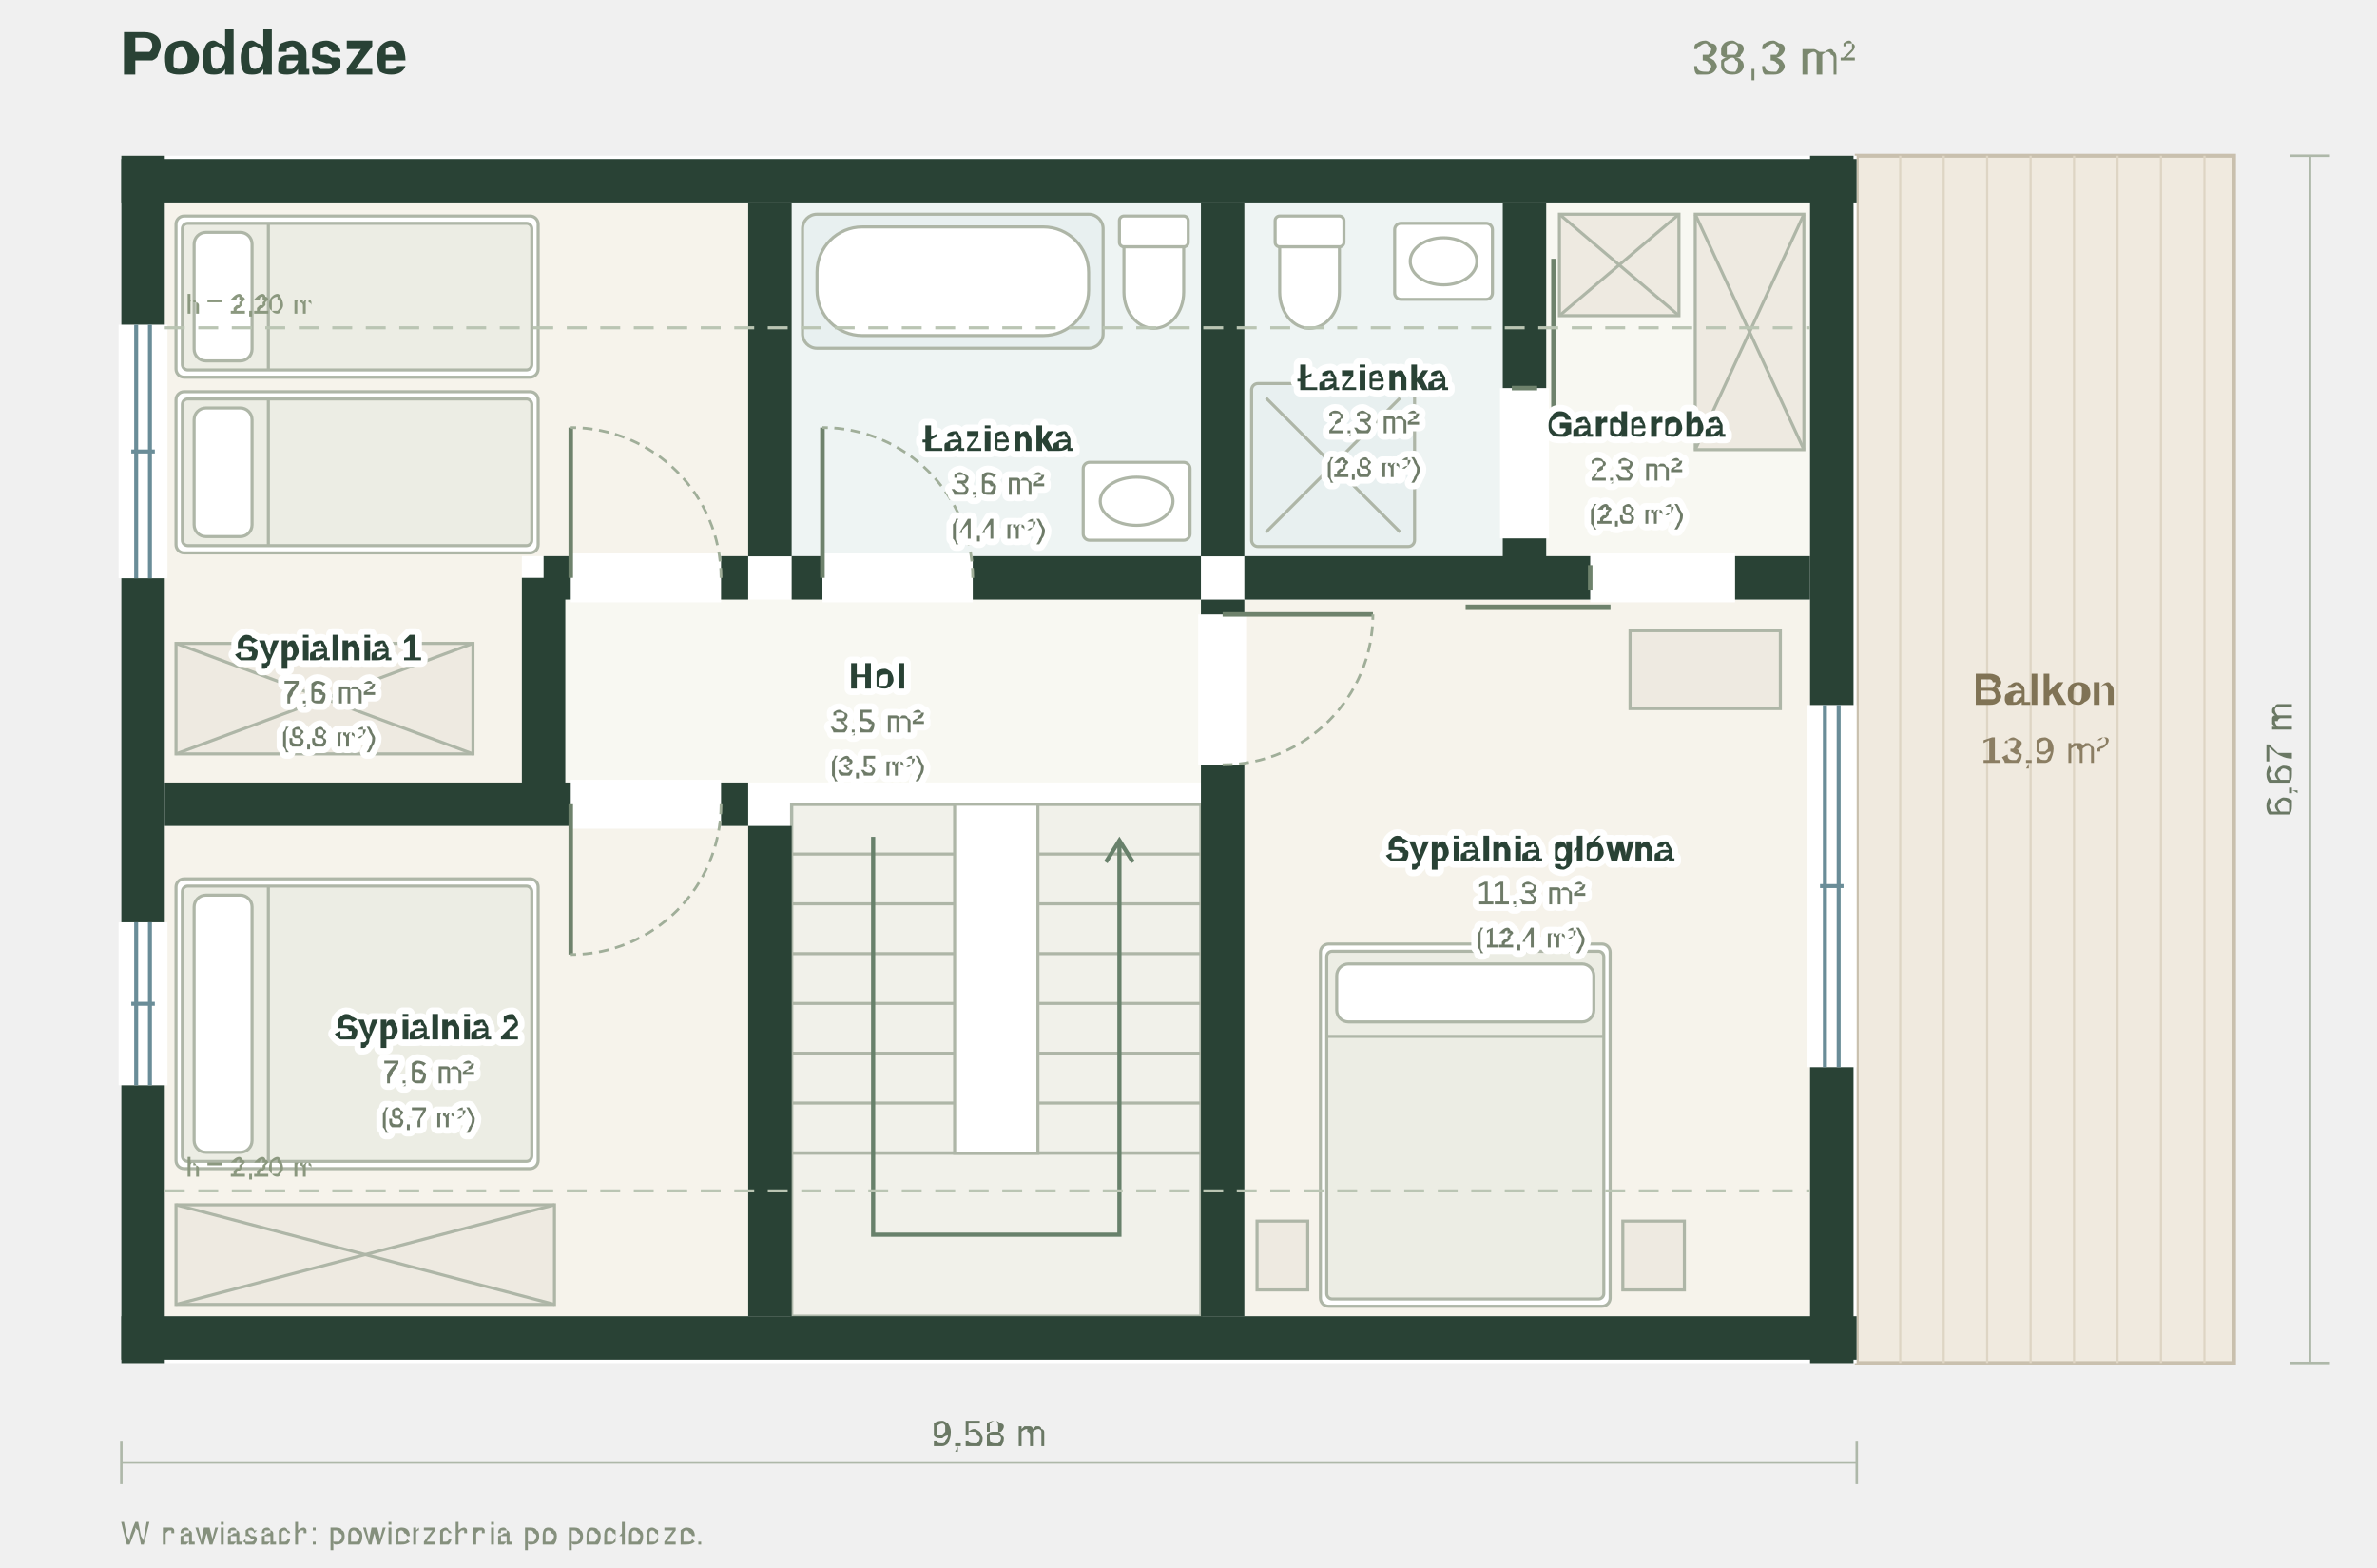
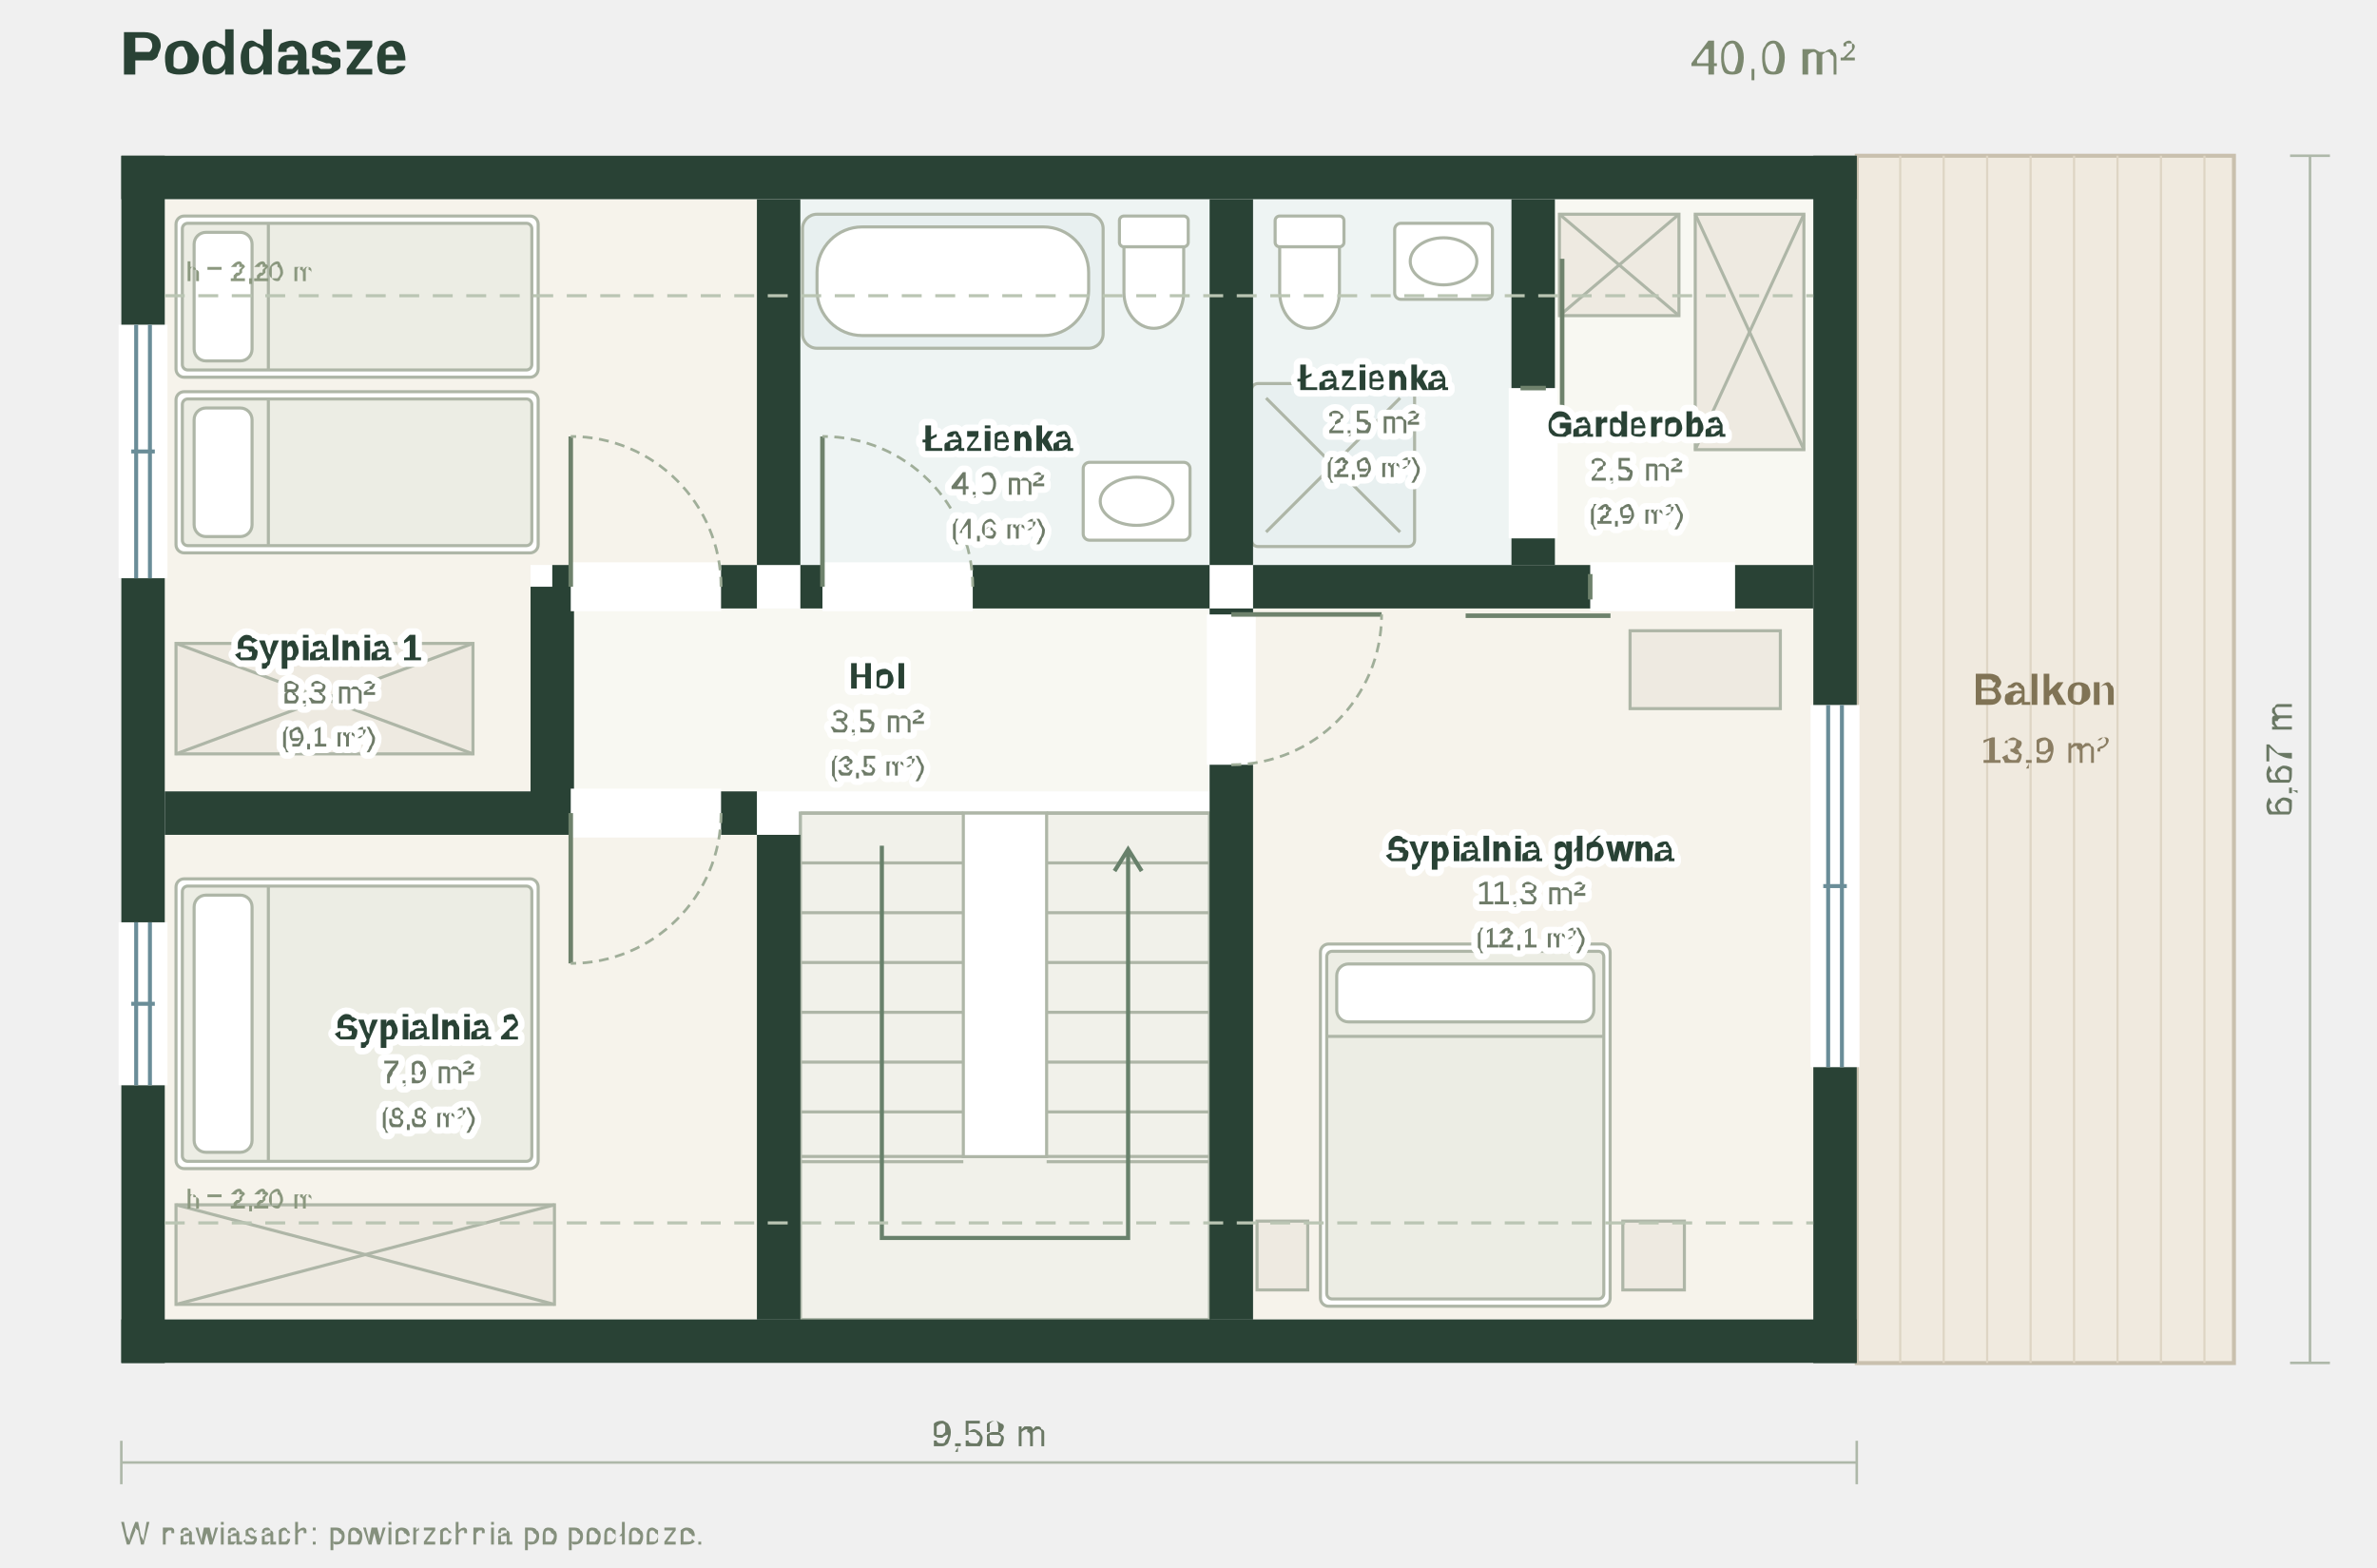
<svg xmlns="http://www.w3.org/2000/svg" role="img" aria-labelledby="plan-title plan-desc" viewBox="-5.462 -4.193 13.127 8.657" style="display:block;width:100%;height:auto;background:#fff;font-family:Arial,Helvetica,sans-serif">
  <style>.furniture{fill:#fff;stroke:#aeb6a7;stroke-width:.017}.glass{stroke:#6a8d98;stroke-width:.022}.door{stroke:#6e826c;stroke-width:.025}.swing{stroke:#a0ae99;stroke-width:.015;fill:none;stroke-dasharray:.055 .036}.label{fill:#294235;font-size:.196px;font-weight:600;paint-order:stroke;stroke:#fff;stroke-width:.072;stroke-linejoin:round;text-anchor:middle}.area{fill:#6e7b68;font-size:.181px;font-weight:400}.dim{stroke:#aeb8a9;stroke-width:.014;fill:#6a7864}.dim text{stroke:none;font-size:.21px}.knee{stroke:#bac5b3;stroke-width:.017;stroke-dasharray:.11 .075;fill:none}</style>
  <text x="-4.792" y="-3.783" fill="#294235" font-size=".34" font-weight="600">Poddasze</text>
-   <text x="4.792" y="-3.783" fill="#7b886f" font-size=".27" text-anchor="end">38,3 m²</text>
+   <text x="4.792" y="-3.783" fill="#7b886f" font-size=".27" text-anchor="end">40,0 m²</text>
  <rect x="4.792" y="-3.333" width="2.083" height="6.667" fill="#f0eadf" stroke="#c9c0ae" stroke-width=".022" />
  <line x1="5.032" y1="-3.333" x2="5.032" y2="3.333" stroke="#ded5c4" stroke-width=".012" />
  <line x1="5.272" y1="-3.333" x2="5.272" y2="3.333" stroke="#ded5c4" stroke-width=".012" />
  <line x1="5.512" y1="-3.333" x2="5.512" y2="3.333" stroke="#ded5c4" stroke-width=".012" />
  <line x1="5.752" y1="-3.333" x2="5.752" y2="3.333" stroke="#ded5c4" stroke-width=".012" />
  <line x1="5.992" y1="-3.333" x2="5.992" y2="3.333" stroke="#ded5c4" stroke-width=".012" />
  <line x1="6.232" y1="-3.333" x2="6.232" y2="3.333" stroke="#ded5c4" stroke-width=".012" />
  <line x1="6.472" y1="-3.333" x2="6.472" y2="3.333" stroke="#ded5c4" stroke-width=".012" />
  <line x1="6.712" y1="-3.333" x2="6.712" y2="3.333" stroke="#ded5c4" stroke-width=".012" />
  <text x="5.833" y="-0.3" fill="#807355" font-size=".24" text-anchor="middle" font-weight="600">Balkon</text>
  <text x="5.833" y="0.02" fill="#8b7e63" font-size=".21" text-anchor="middle">13,9 m²</text>
  <rect x="-4.792" y="-3.333" width="9.583" height="6.667" fill="#fff" />
-   <polygon points="-4.552,-3.075 -1.33,-3.075 -1.33,-1.122 -2.58,-1.122 -2.58,0.128 -4.552,0.128" fill="#f6f3eb" />
-   <polygon points="-4.552,0.368 -1.33,0.368 -1.33,3.075 -4.552,3.075" fill="#f6f3eb" />
-   <polygon points="-1.09,-3.075 1.17,-3.075 1.17,-1.122 -1.09,-1.122" fill="#eef4f3" />
-   <polygon points="1.41,-3.075 2.837,-3.075 2.837,-1.122 1.41,-1.122" fill="#eef4f3" />
-   <polygon points="3.077,-3.075 4.534,-3.075 4.534,-1.122 3.077,-1.122" fill="#f8f8f2" />
-   <polygon points="1.41,-0.882 4.534,-0.882 4.534,3.075 1.41,3.075" fill="#f6f3eb" />
-   <polygon points="-2.34,-0.882 1.17,-0.882 1.17,0.128 -2.34,0.128" fill="#f8f8f2" />
+   <polygon points="-4.552,-3.093 -1.282,-3.093 -1.282,-1.073 -2.532,-1.073 -2.532,0.177 -4.552,0.177" fill="#f6f3eb" />
+   <polygon points="-4.552,0.417 -1.282,0.417 -1.282,3.093 -4.552,3.093" fill="#f6f3eb" />
+   <polygon points="-1.042,-3.093 1.218,-3.093 1.218,-1.073 -1.042,-1.073" fill="#eef4f3" />
+   <polygon points="1.458,-3.093 2.885,-3.093 2.885,-1.073 1.458,-1.073" fill="#eef4f3" />
+   <polygon points="3.125,-3.093 4.552,-3.093 4.552,-1.073 3.125,-1.073" fill="#f8f8f2" />
+   <polygon points="1.458,-0.833 4.552,-0.833 4.552,3.093 1.458,3.093" fill="#f6f3eb" />
+   <polygon points="-2.292,-0.833 1.218,-0.833 1.218,0.177 -2.292,0.177" fill="#f8f8f2" />
  <g class="furniture">
    <rect x="-4.49" y="-3" width="2" height="0.89" rx=".045" fill="#fff" />
    <rect x="-4.455" y="-2.96" width="1.93" height="0.81" rx=".03" fill="#ecede4" />
    <rect x="-4.39" y="-2.91" width="0.32" height="0.71" rx=".065" fill="#fff" />
    <line x1="-3.98" y1="-2.96" x2="-3.98" y2="-2.15" />
    <rect x="-4.49" y="-2.03" width="2" height="0.89" rx=".045" fill="#fff" />
    <rect x="-4.455" y="-1.99" width="1.93" height="0.81" rx=".03" fill="#ecede4" />
    <rect x="-4.39" y="-1.94" width="0.32" height="0.71" rx=".065" fill="#fff" />
    <line x1="-3.98" y1="-1.99" x2="-3.98" y2="-1.18" />
    <rect x="-4.49" y="-0.64" width="1.64" height="0.61" fill="#eeeae1" />
    <line x1="-4.49" y1="-0.64" x2="-2.85" y2="-0.03" />
    <line x1="-2.85" y1="-0.64" x2="-4.49" y2="-0.03" />
    <rect x="-4.49" y="0.66" width="2" height="1.6" rx=".045" fill="#fff" />
    <rect x="-4.455" y="0.7" width="1.93" height="1.52" rx=".03" fill="#ecede4" />
    <rect x="-4.39" y="0.75" width="0.32" height="1.42" rx=".065" fill="#fff" />
    <line x1="-3.98" y1="0.7" x2="-3.98" y2="2.22" />
    <rect x="-4.49" y="2.46" width="2.09" height="0.55" fill="#eeeae1" />
    <line x1="-4.49" y1="2.46" x2="-2.4" y2="3.01" />
    <line x1="-2.4" y1="2.46" x2="-4.49" y2="3.01" />
    <rect x="-1.03" y="-3.01" width="1.66" height="0.74" rx=".08" fill="#e8f0f0" />
    <rect x="-0.95" y="-2.94" width="1.5" height="0.6" rx=".25" fill="#fff" />
    <rect x="0.72" y="-3" width="0.38" height="0.17" rx=".025" fill="#fff" />
    <path d="M0.745,-2.83v.25a.165,.20 0 0 0 .33,0v-.25Z" fill="#fff" />
    <rect x="0.52" y="-1.64" width="0.59" height="0.43" rx=".035" fill="#fff" />
    <ellipse cx="0.815" cy="-1.425" rx="0.201" ry="0.133" />
    <rect x="1.45" y="-2.075" width="0.9" height="0.9" rx=".035" fill="#e8f0f0" />
    <line x1="1.53" y1="-1.995" x2="2.27" y2="-1.255" />
    <line x1="2.27" y1="-1.995" x2="1.53" y2="-1.255" />
    <circle cx="1.9" cy="-1.625" r="0.027" />
    <rect x="1.58" y="-3" width="0.38" height="0.17" rx=".025" fill="#fff" />
    <path d="M1.605,-2.83v.25a.165,.20 0 0 0 .33,0v-.25Z" fill="#fff" />
    <rect x="2.24" y="-2.96" width="0.54" height="0.42" rx=".035" fill="#fff" />
    <ellipse cx="2.51" cy="-2.75" rx="0.184" ry="0.13" />
    <rect x="3.9" y="-3.01" width="0.6" height="1.3" fill="#eeeae1" />
    <line x1="3.9" y1="-3.01" x2="4.5" y2="-1.71" />
    <line x1="4.5" y1="-3.01" x2="3.9" y2="-1.71" />
    <rect x="3.15" y="-3.01" width="0.66" height="0.56" fill="#eeeae1" />
    <line x1="3.15" y1="-3.01" x2="3.81" y2="-2.45" />
    <line x1="3.81" y1="-3.01" x2="3.15" y2="-2.45" />
    <rect x="1.83" y="1.02" width="1.6" height="2" rx=".045" fill="#fff" />
    <rect x="1.865" y="1.06" width="1.53" height="1.92" rx=".03" fill="#ecede4" />
    <rect x="1.92" y="1.13" width="1.42" height="0.32" rx=".065" fill="#fff" />
    <line x1="1.87" y1="1.53" x2="3.39" y2="1.53" />
    <rect x="1.48" y="2.55" width="0.28" height="0.38" fill="#eeeae1" />
    <rect x="3.5" y="2.55" width="0.34" height="0.38" fill="#eeeae1" />
    <rect x="3.54" y="-0.71" width="0.83" height="0.43" fill="#eeeae1" />
  </g>
  <g class="furniture">
-     <rect x="-1.09" y="0.248" width="2.26" height="2.827" fill="#f1f1ea" stroke="#aeb8aa" stroke-width=".018" />
-     <line x1="-1.09" y1="0.248" x2="-0.19" y2="0.248" />
-     <line x1="0.27" y1="0.248" x2="1.17" y2="0.248" />
-     <line x1="-1.09" y1="0.523" x2="-0.19" y2="0.523" />
-     <line x1="0.27" y1="0.523" x2="1.17" y2="0.523" />
-     <line x1="-1.09" y1="0.798" x2="-0.19" y2="0.798" />
-     <line x1="0.27" y1="0.798" x2="1.17" y2="0.798" />
-     <line x1="-1.09" y1="1.073" x2="-0.19" y2="1.073" />
-     <line x1="0.27" y1="1.073" x2="1.17" y2="1.073" />
-     <line x1="-1.09" y1="1.348" x2="-0.19" y2="1.348" />
-     <line x1="0.27" y1="1.348" x2="1.17" y2="1.348" />
-     <line x1="-1.09" y1="1.623" x2="-0.19" y2="1.623" />
-     <line x1="0.27" y1="1.623" x2="1.17" y2="1.623" />
-     <line x1="-1.09" y1="1.898" x2="-0.19" y2="1.898" />
-     <line x1="0.27" y1="1.898" x2="1.17" y2="1.898" />
-     <line x1="-1.09" y1="2.173" x2="-0.19" y2="2.173" />
-     <line x1="0.27" y1="2.173" x2="1.17" y2="2.173" />
-     <line x1="-1.09" y1="2.175" x2="1.17" y2="2.175" />
-     <rect x="-0.19" y="0.248" width="0.46" height="1.927" fill="#fff" />
-     <path d="M-0.64,0.428V2.625H0.72V0.448m-.075,.12 .075,-.12 .075,.12" fill="none" stroke="#68816b" stroke-width=".023" />
+     <rect x="-1.042" y="0.297" width="2.26" height="2.797" fill="#f1f1ea" stroke="#aeb8aa" stroke-width=".018" />
+     <line x1="-1.042" y1="0.297" x2="-0.142" y2="0.297" />
+     <line x1="0.318" y1="0.297" x2="1.218" y2="0.297" />
+     <line x1="-1.042" y1="0.572" x2="-0.142" y2="0.572" />
+     <line x1="0.318" y1="0.572" x2="1.218" y2="0.572" />
+     <line x1="-1.042" y1="0.847" x2="-0.142" y2="0.847" />
+     <line x1="0.318" y1="0.847" x2="1.218" y2="0.847" />
+     <line x1="-1.042" y1="1.122" x2="-0.142" y2="1.122" />
+     <line x1="0.318" y1="1.122" x2="1.218" y2="1.122" />
+     <line x1="-1.042" y1="1.397" x2="-0.142" y2="1.397" />
+     <line x1="0.318" y1="1.397" x2="1.218" y2="1.397" />
+     <line x1="-1.042" y1="1.672" x2="-0.142" y2="1.672" />
+     <line x1="0.318" y1="1.672" x2="1.218" y2="1.672" />
+     <line x1="-1.042" y1="1.947" x2="-0.142" y2="1.947" />
+     <line x1="0.318" y1="1.947" x2="1.218" y2="1.947" />
+     <line x1="-1.042" y1="2.222" x2="-0.142" y2="2.222" />
+     <line x1="0.318" y1="2.222" x2="1.218" y2="2.222" />
+     <line x1="-1.042" y1="2.193" x2="1.218" y2="2.193" />
+     <rect x="-0.142" y="0.297" width="0.46" height="1.897" fill="#fff" />
+     <path d="M-0.592,0.477V2.643H0.768V0.497m-.075,.12 .075,-.12 .075,.12" fill="none" stroke="#68816b" stroke-width=".023" />
  </g>
-   <rect x="-4.792" y="-3.315" width="9.583" height="0.24" fill="#294235" />
-   <rect x="-4.792" y="3.075" width="9.583" height="0.24" fill="#294235" />
+   <rect x="-4.792" y="-3.333" width="9.583" height="0.24" fill="#294235" />
+   <rect x="-4.792" y="3.093" width="9.583" height="0.24" fill="#294235" />
  <rect x="-4.792" y="-3.333" width="0.24" height="6.667" fill="#294235" />
-   <rect x="4.534" y="-3.333" width="0.24" height="6.667" fill="#294235" />
-   <rect x="-1.33" y="-3.075" width="0.24" height="1.954" fill="#294235" />
-   <rect x="-2.58" y="-1.002" width="0.24" height="1.25" fill="#294235" />
-   <rect x="-2.46" y="-1.122" width="1.13" height="0.24" fill="#294235" />
-   <rect x="-4.552" y="0.128" width="3.222" height="0.24" fill="#294235" />
-   <rect x="-1.33" y="0.368" width="0.24" height="2.707" fill="#294235" />
-   <rect x="1.17" y="-3.075" width="0.24" height="1.954" fill="#294235" />
-   <rect x="-1.09" y="-1.122" width="2.26" height="0.24" fill="#294235" />
-   <rect x="2.837" y="-3.075" width="0.24" height="1.954" fill="#294235" />
-   <rect x="1.41" y="-1.122" width="3.124" height="0.24" fill="#294235" />
-   <rect x="1.17" y="-0.882" width="0.24" height="3.957" fill="#294235" />
+   <rect x="4.552" y="-3.333" width="0.24" height="6.667" fill="#294235" />
+   <rect x="-1.282" y="-3.093" width="0.24" height="2.02" fill="#294235" />
+   <rect x="-2.532" y="-0.953" width="0.24" height="1.25" fill="#294235" />
+   <rect x="-2.412" y="-1.073" width="1.13" height="0.24" fill="#294235" />
+   <rect x="-4.552" y="0.177" width="3.27" height="0.24" fill="#294235" />
+   <rect x="-1.282" y="0.417" width="0.24" height="2.677" fill="#294235" />
+   <rect x="1.218" y="-3.093" width="0.24" height="2.02" fill="#294235" />
+   <rect x="-1.042" y="-1.073" width="2.26" height="0.24" fill="#294235" />
+   <rect x="2.885" y="-3.093" width="0.24" height="2.02" fill="#294235" />
+   <rect x="1.458" y="-1.073" width="3.093" height="0.24" fill="#294235" />
+   <rect x="1.218" y="-0.833" width="0.24" height="3.927" fill="#294235" />
  <rect x="-4.807" y="-2.4" width="0.27" height="1.4" fill="#fff" />
  <line x1="-4.71" y1="-2.4" x2="-4.71" y2="-1" class="glass" />
  <line x1="-4.634" y1="-2.4" x2="-4.634" y2="-1" class="glass" />
  <line x1="-4.737" y1="-1.7" x2="-4.607" y2="-1.7" class="glass" />
  <rect x="-4.807" y="0.9" width="0.27" height="0.9" fill="#fff" />
  <line x1="-4.71" y1="0.9" x2="-4.71" y2="1.8" class="glass" />
  <line x1="-4.634" y1="0.9" x2="-4.634" y2="1.8" class="glass" />
  <line x1="-4.737" y1="1.35" x2="-4.607" y2="1.35" class="glass" />
-   <rect x="4.519" y="-0.3" width="0.27" height="2" fill="#fff" />
-   <line x1="4.616" y1="-0.3" x2="4.616" y2="1.7" class="glass" />
-   <line x1="4.692" y1="-0.3" x2="4.692" y2="1.7" class="glass" />
-   <line x1="4.589" y1="0.7" x2="4.719" y2="0.7" class="glass" />
-   <rect x="-2.31" y="-1.137" width="0.83" height="0.27" fill="#fff" />
-   <line x1="-2.31" y1="-1.002" x2="-2.31" y2="-1.832" class="door" />
-   <path d="M-1.48,-1.002A0.83,0.83 0 0 0 -2.31,-1.832" class="swing" />
-   <rect x="-2.31" y="0.113" width="0.83" height="0.27" fill="#fff" />
-   <line x1="-2.31" y1="0.248" x2="-2.31" y2="1.078" class="door" />
-   <path d="M-1.48,0.248A0.83,0.83 0 0 1 -2.31,1.078" class="swing" />
-   <rect x="-0.92" y="-1.137" width="0.83" height="0.27" fill="#fff" />
-   <line x1="-0.92" y1="-1.002" x2="-0.92" y2="-1.832" class="door" />
-   <path d="M-0.09,-1.002A0.83,0.83 0 0 0 -0.92,-1.832" class="swing" />
-   <rect x="2.822" y="-2.05" width="0.27" height="0.83" fill="#fff" />
-   <line x1="3.117" y1="-2.764" x2="3.117" y2="-1.934" class="door" />
-   <line x1="2.887" y1="-2.05" x2="3.027" y2="-2.05" class="door" />
-   <rect x="3.32" y="-1.137" width="0.8" height="0.27" fill="#fff" />
-   <line x1="2.632" y1="-0.842" x2="3.432" y2="-0.842" class="door" />
-   <line x1="3.32" y1="-1.072" x2="3.32" y2="-0.932" class="door" />
-   <rect x="1.155" y="-0.8" width="0.27" height="0.83" fill="#fff" />
-   <line x1="1.29" y1="-0.8" x2="2.12" y2="-0.8" class="door" />
-   <path d="M1.29,0.03A0.83,0.83 0 0 0 2.12,-0.8" class="swing" />
-   <line x1="-4.552" y1="-2.383" x2="4.534" y2="-2.383" class="knee" />
-   <line x1="-4.552" y1="2.383" x2="4.534" y2="2.383" class="knee" />
-   <text x="-4.442" y="-2.463" fill="#8b987f" font-size=".15">h = 2,20 m</text>
-   <text x="-4.442" y="2.303" fill="#8b987f" font-size=".15">h = 2,20 m</text>
+   <rect x="4.537" y="-0.3" width="0.27" height="2" fill="#fff" />
+   <line x1="4.634" y1="-0.3" x2="4.634" y2="1.7" class="glass" />
+   <line x1="4.71" y1="-0.3" x2="4.71" y2="1.7" class="glass" />
+   <line x1="4.607" y1="0.7" x2="4.737" y2="0.7" class="glass" />
+   <rect x="-2.31" y="-1.088" width="0.83" height="0.27" fill="#fff" />
+   <line x1="-2.31" y1="-0.953" x2="-2.31" y2="-1.783" class="door" />
+   <path d="M-1.48,-0.953A0.83,0.83 0 0 0 -2.31,-1.783" class="swing" />
+   <rect x="-2.31" y="0.162" width="0.83" height="0.27" fill="#fff" />
+   <line x1="-2.31" y1="0.297" x2="-2.31" y2="1.127" class="door" />
+   <path d="M-1.48,0.297A0.83,0.83 0 0 1 -2.31,1.127" class="swing" />
+   <rect x="-0.92" y="-1.088" width="0.83" height="0.27" fill="#fff" />
+   <line x1="-0.92" y1="-0.953" x2="-0.92" y2="-1.783" class="door" />
+   <path d="M-0.09,-0.953A0.83,0.83 0 0 0 -0.92,-1.783" class="swing" />
+   <rect x="2.87" y="-2.05" width="0.27" height="0.83" fill="#fff" />
+   <line x1="3.165" y1="-2.764" x2="3.165" y2="-1.934" class="door" />
+   <line x1="2.935" y1="-2.05" x2="3.075" y2="-2.05" class="door" />
+   <rect x="3.32" y="-1.088" width="0.8" height="0.27" fill="#fff" />
+   <line x1="2.632" y1="-0.793" x2="3.432" y2="-0.793" class="door" />
+   <line x1="3.32" y1="-1.023" x2="3.32" y2="-0.883" class="door" />
+   <rect x="1.203" y="-0.8" width="0.27" height="0.83" fill="#fff" />
+   <line x1="1.338" y1="-0.8" x2="2.168" y2="-0.8" class="door" />
+   <path d="M1.338,0.03A0.83,0.83 0 0 0 2.168,-0.8" class="swing" />
+   <line x1="-4.552" y1="-2.56" x2="4.552" y2="-2.56" class="knee" />
+   <line x1="-4.552" y1="2.56" x2="4.552" y2="2.56" class="knee" />
+   <text x="-4.442" y="-2.64" fill="#8b987f" font-size=".15">h = 2,20 m</text>
+   <text x="-4.442" y="2.48" fill="#8b987f" font-size=".15">h = 2,20 m</text>
  <g class="label">
    <text x="-3.65" y="-0.55">Sypialnia 1</text>
-     <text x="-3.65" y="-0.31" class="area">7,6 m²</text>
-     <text x="-3.65" y="-0.07" class="area" style="font-size:.15px">(8,8 m²)</text>
+     <text x="-3.65" y="-0.31" class="area">8,3 m²</text>
+     <text x="-3.65" y="-0.07" class="area" style="font-size:.15px">(9,1 m²)</text>
  </g>
  <g class="label">
    <text x="-3.1" y="1.55">Sypialnia 2</text>
-     <text x="-3.1" y="1.79" class="area">7,6 m²</text>
-     <text x="-3.1" y="2.03" class="area" style="font-size:.15px">(8,7 m²)</text>
+     <text x="-3.1" y="1.79" class="area">7,9 m²</text>
+     <text x="-3.1" y="2.03" class="area" style="font-size:.15px">(8,8 m²)</text>
  </g>
  <g class="label">
    <text x="0.05" y="-1.7">Łazienka</text>
-     <text x="0.05" y="-1.46" class="area">3,6 m²</text>
-     <text x="0.05" y="-1.22" class="area" style="font-size:.15px">(4,4 m²)</text>
+     <text x="0.05" y="-1.46" class="area">4,0 m²</text>
+     <text x="0.05" y="-1.22" class="area" style="font-size:.15px">(4,6 m²)</text>
  </g>
  <g class="label">
    <text x="2.12" y="-2.04">Łazienka</text>
-     <text x="2.12" y="-1.8" class="area">2,3 m²</text>
-     <text x="2.12" y="-1.56" class="area" style="font-size:.15px">(2,8 m²)</text>
+     <text x="2.12" y="-1.8" class="area">2,5 m²</text>
+     <text x="2.12" y="-1.56" class="area" style="font-size:.15px">(2,9 m²)</text>
  </g>
  <g class="label">
    <text x="3.57" y="-1.78">Garderoba</text>
-     <text x="3.57" y="-1.54" class="area">2,3 m²</text>
-     <text x="3.57" y="-1.3" class="area" style="font-size:.15px">(2,8 m²)</text>
+     <text x="3.57" y="-1.54" class="area">2,5 m²</text>
+     <text x="3.57" y="-1.3" class="area" style="font-size:.15px">(2,9 m²)</text>
  </g>
  <g class="label">
    <text x="2.99" y="0.56">Sypialnia główna</text>
    <text x="2.99" y="0.8" class="area">11,3 m²</text>
-     <text x="2.99" y="1.04" class="area" style="font-size:.15px">(12,4 m²)</text>
+     <text x="2.99" y="1.04" class="area" style="font-size:.15px">(12,1 m²)</text>
  </g>
  <g class="label">
    <text x="-0.62" y="-0.39">Hol</text>
    <text x="-0.62" y="-0.15" class="area">3,5 m²</text>
    <text x="-0.62" y="0.09" class="area" style="font-size:.15px">(3,5 m²)</text>
  </g>
  <g class="dim">
    <line x1="-4.792" y1="3.883" x2="4.792" y2="3.883" />
    <line x1="-4.792" y1="3.763" x2="-4.792" y2="4.003" />
    <line x1="4.792" y1="3.763" x2="4.792" y2="4.003" />
    <text x="0" y="3.793" text-anchor="middle">9,58 m</text>
    <line x1="7.295" y1="-3.333" x2="7.295" y2="3.333" />
    <line x1="7.185" y1="-3.333" x2="7.405" y2="-3.333" />
    <line x1="7.185" y1="3.333" x2="7.405" y2="3.333" />
    <text x="7.195" y="0" text-anchor="middle" transform="rotate(-90 7.195 0)">6,67 m</text>
  </g>
  <text x="-4.792" y="4.333" fill="#85907d" font-size=".175">W nawiasach: powierzchnia po podłodze.</text>
</svg>
